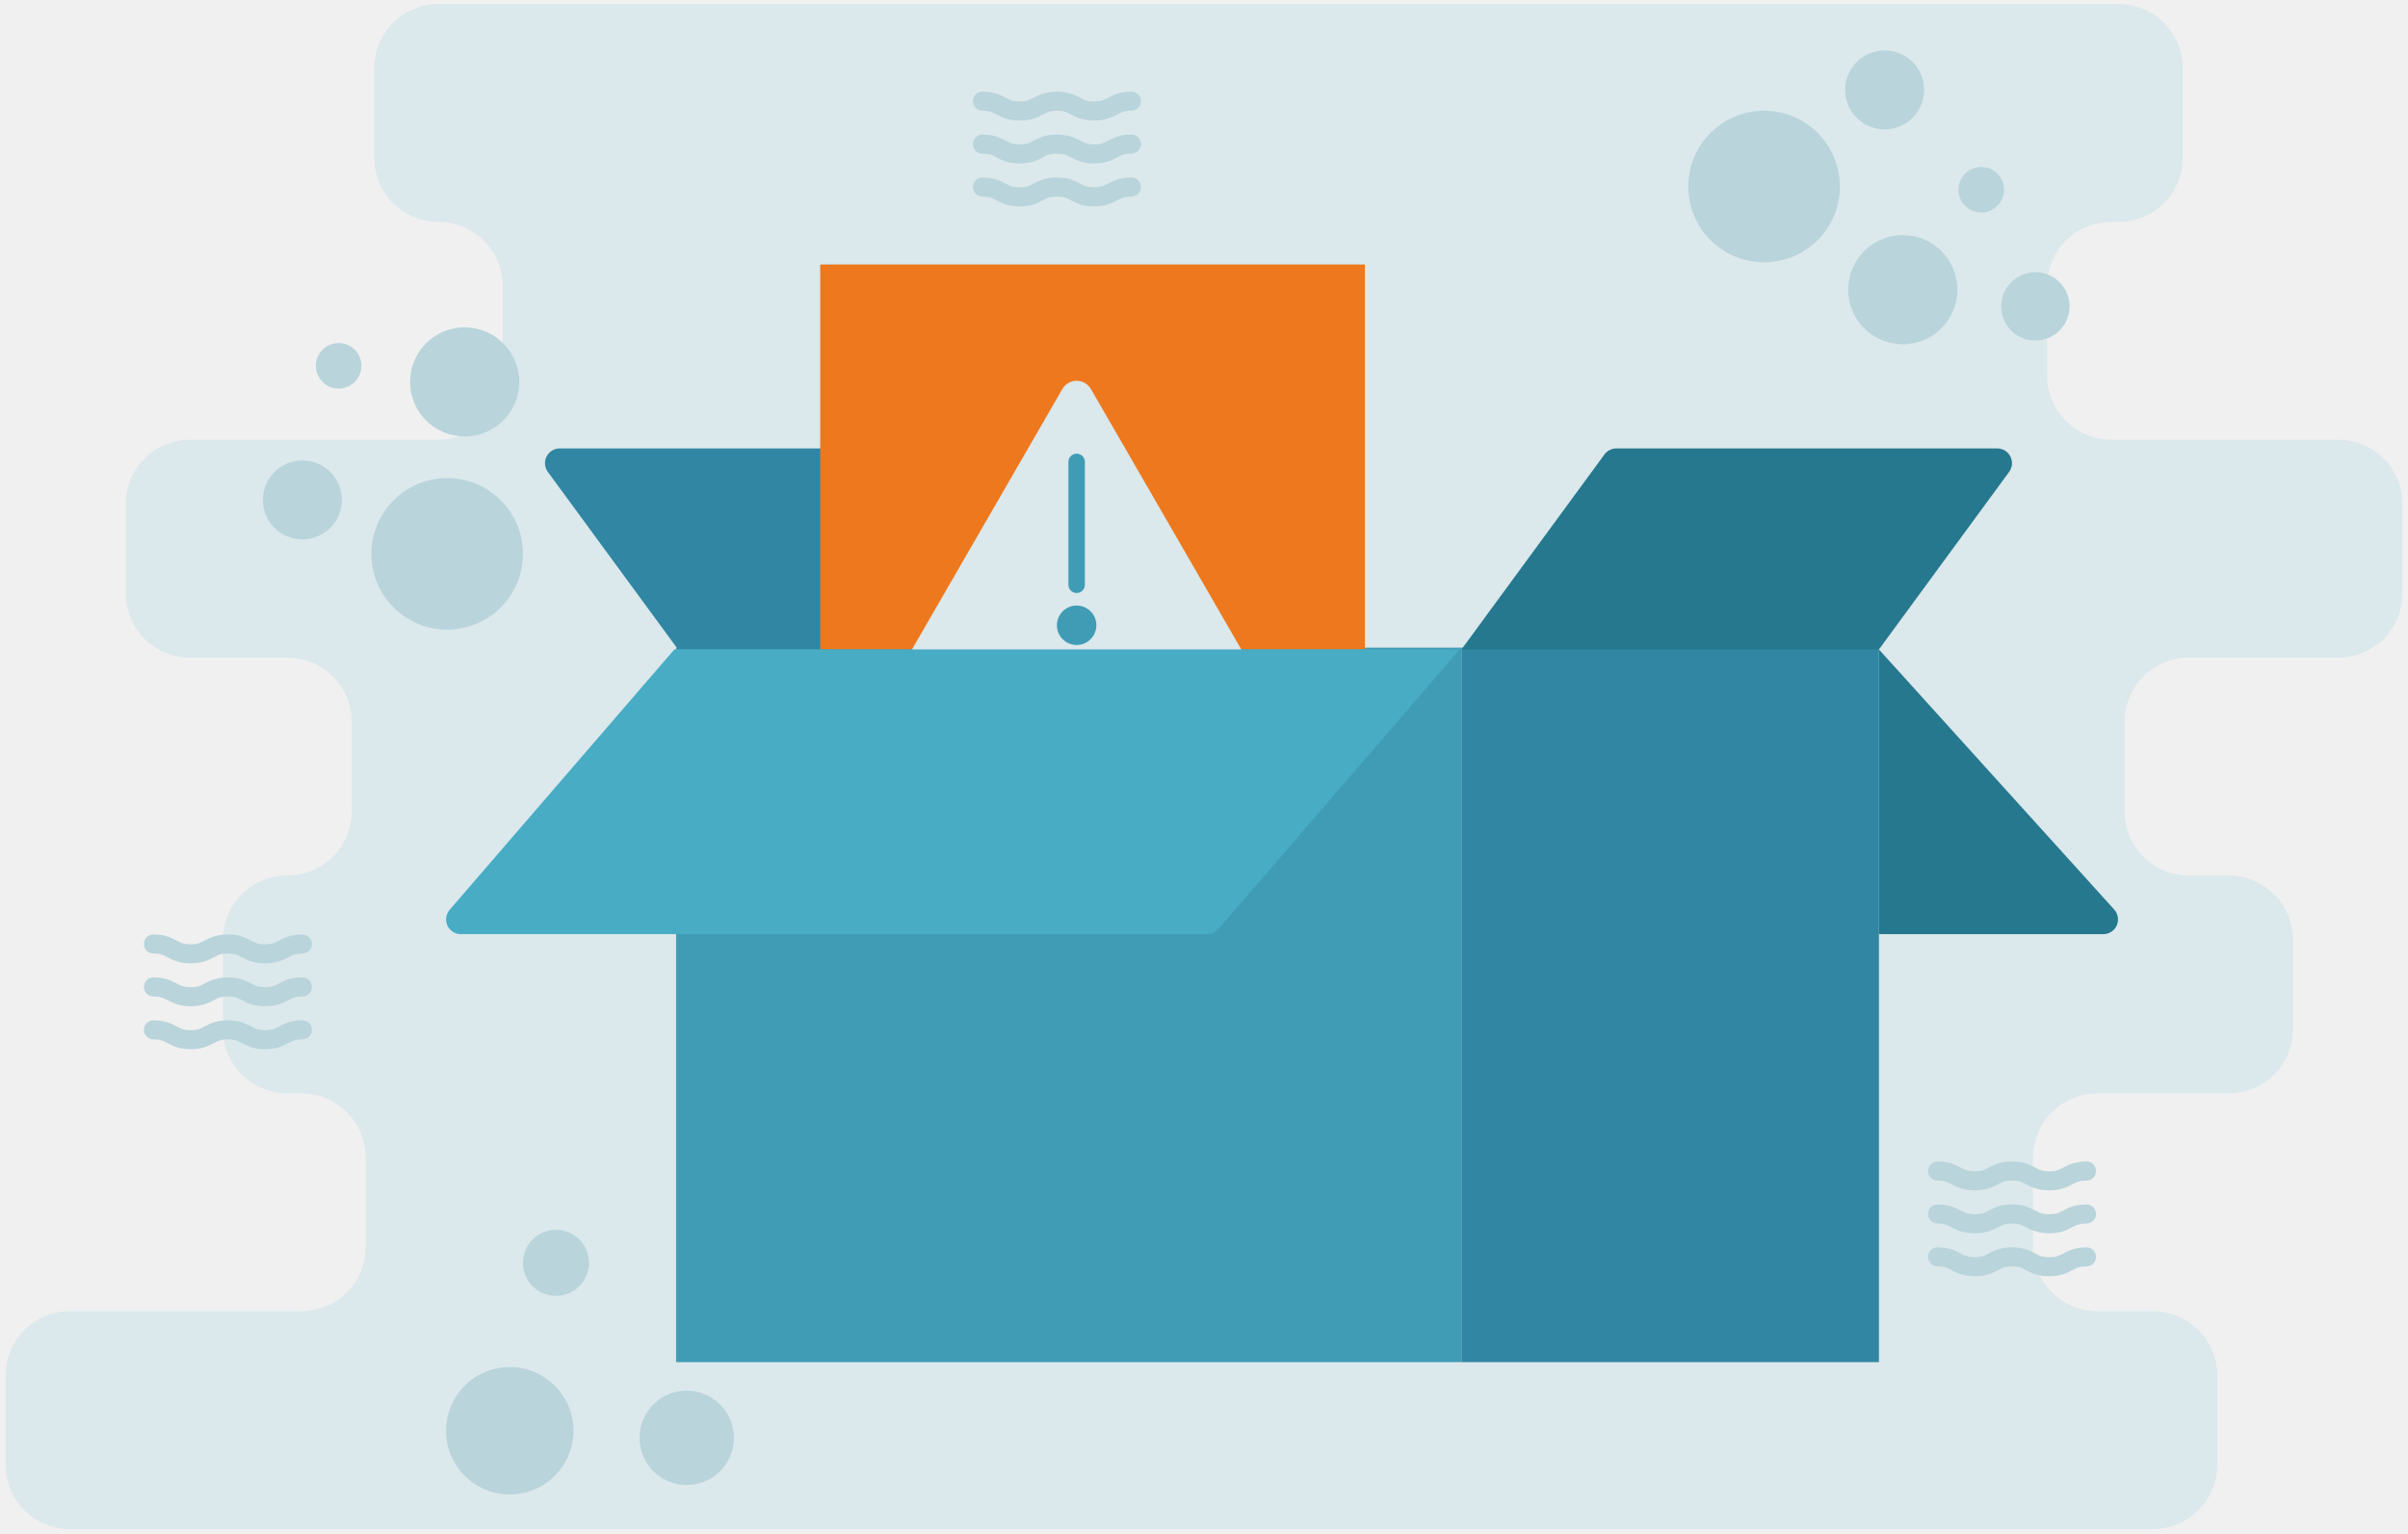
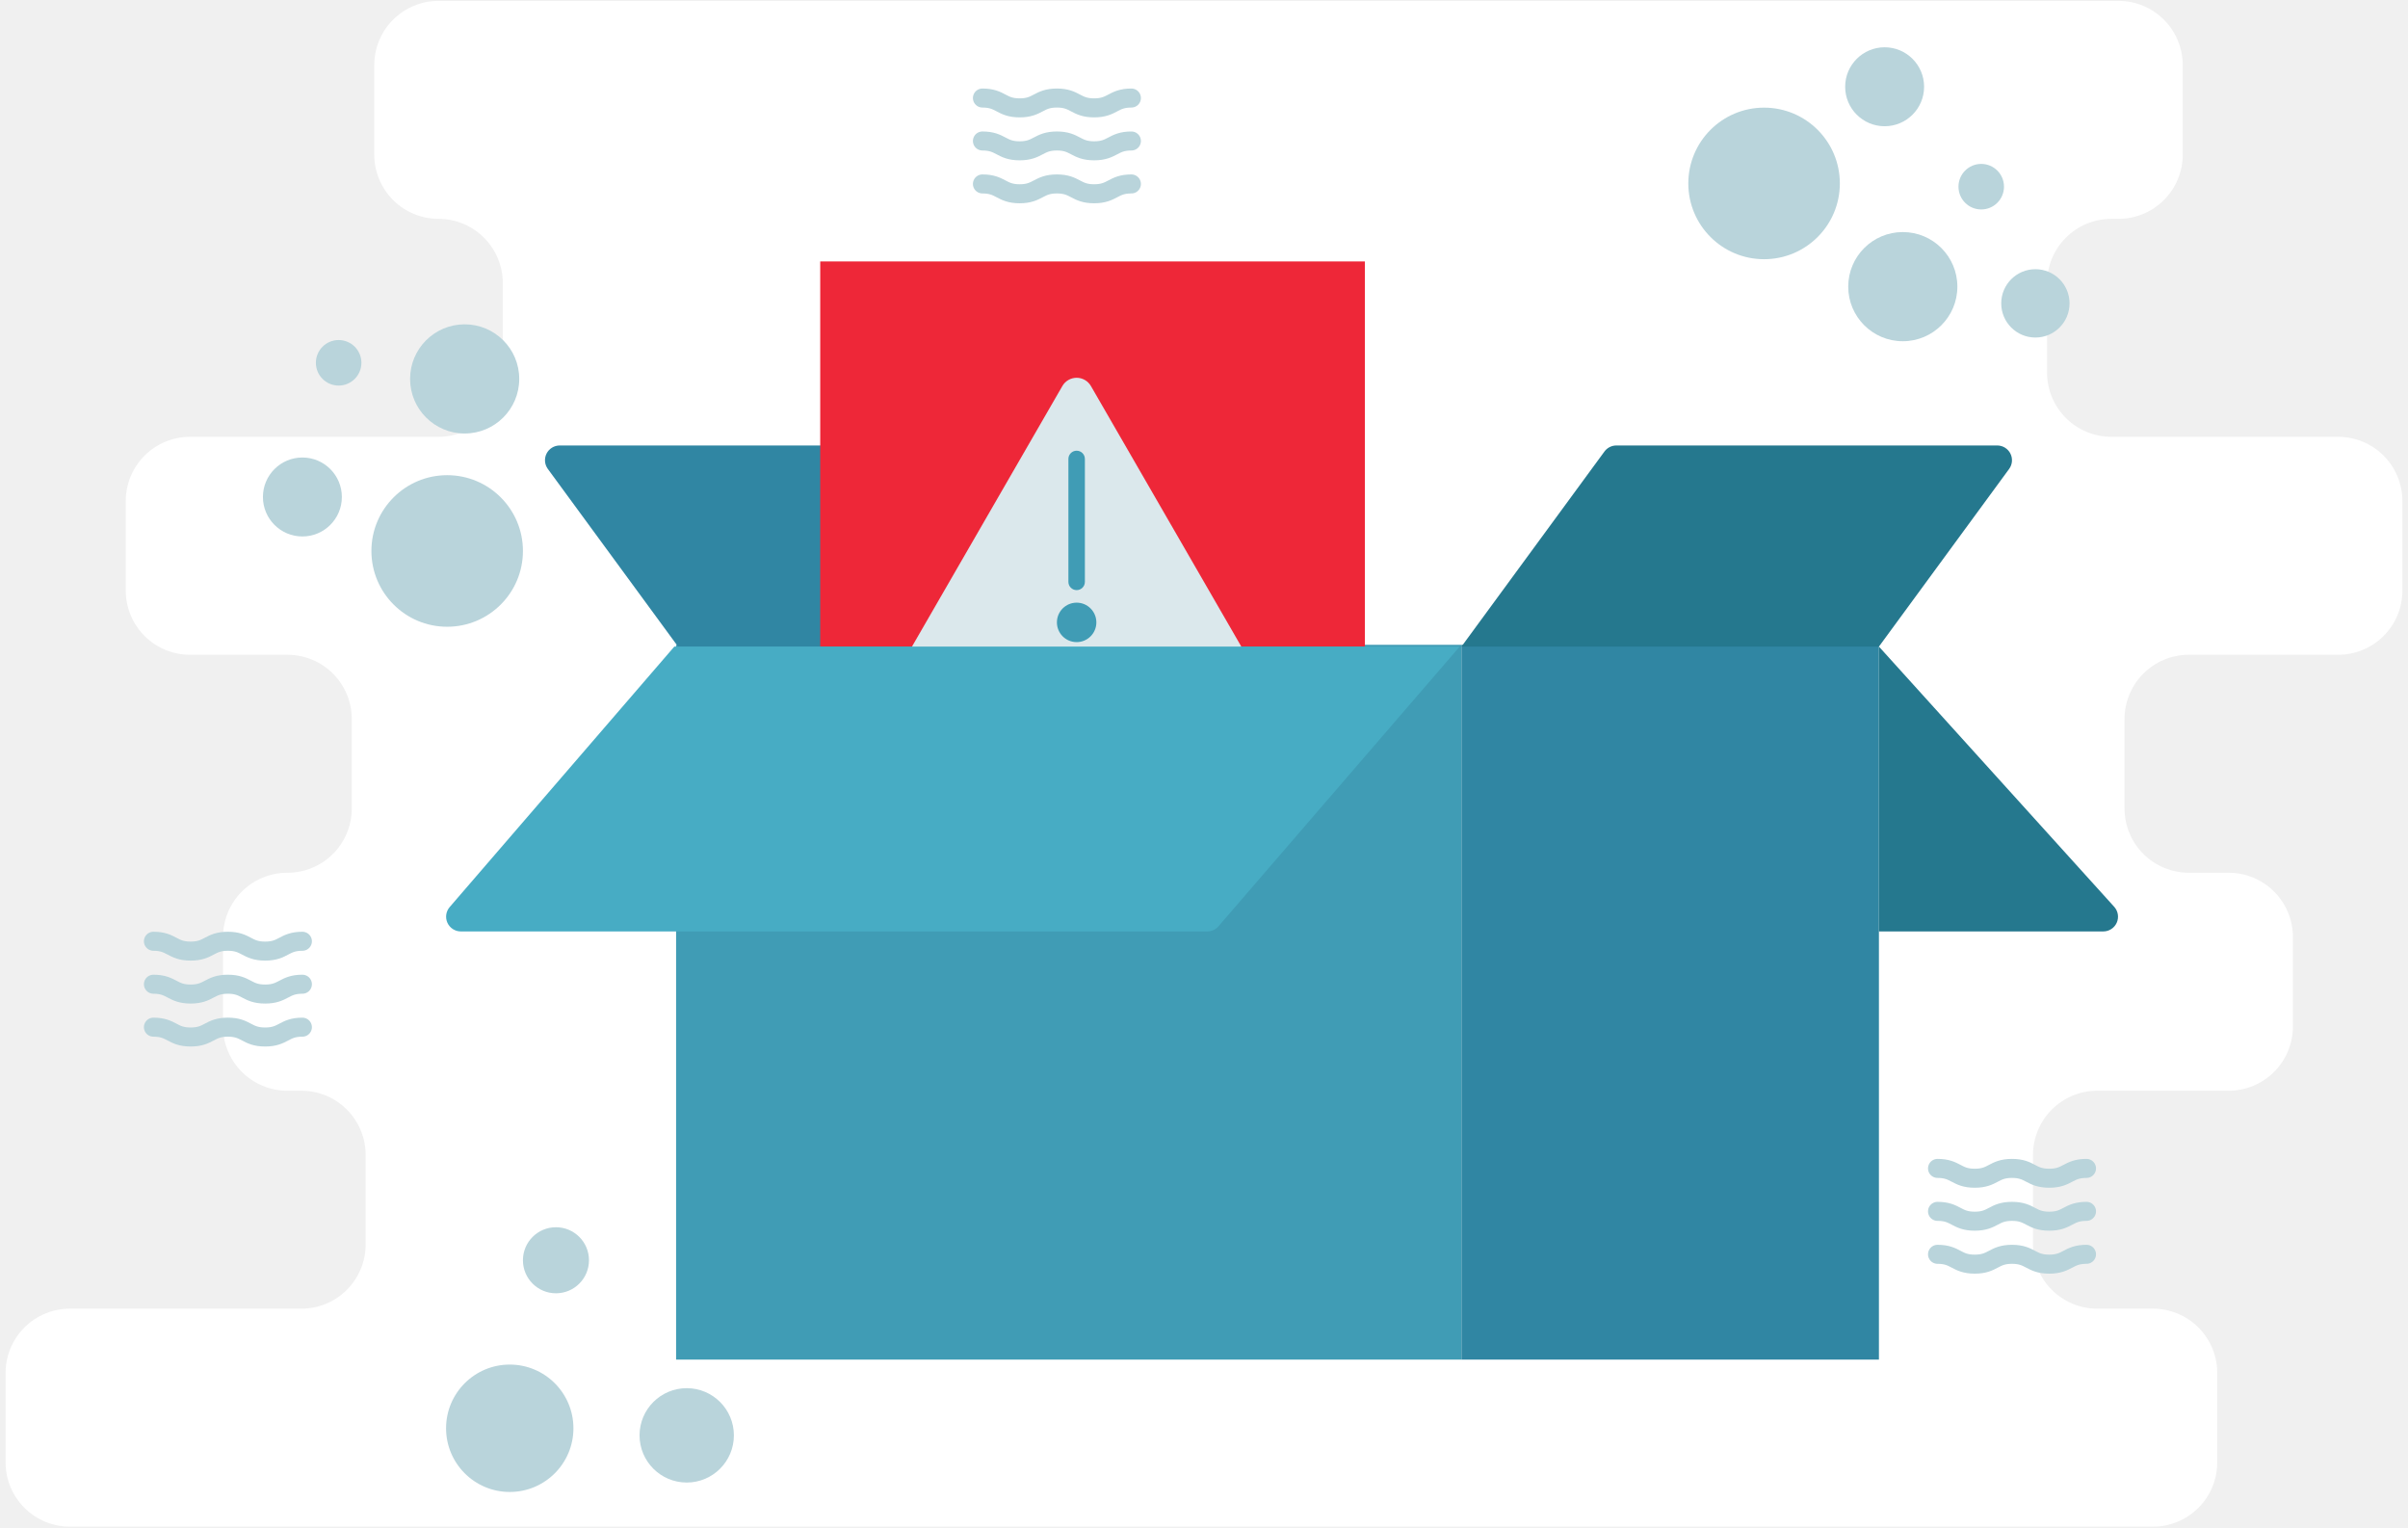
- <svg xmlns="http://www.w3.org/2000/svg" width="380" height="242" viewBox="0 0 380 242" fill="none">
-   <path d="M379.12 93.664V79.559C379.12 76.869 378.051 74.29 376.149 72.388C374.247 70.486 371.668 69.417 368.978 69.417H333.182C331.85 69.417 330.531 69.155 329.301 68.645C328.07 68.136 326.952 67.389 326.01 66.447C325.069 65.505 324.322 64.387 323.812 63.157C323.302 61.926 323.04 60.608 323.04 59.276V45.171C323.04 43.839 323.302 42.52 323.812 41.29C324.322 40.059 325.069 38.941 326.01 37.999C326.952 37.058 328.07 36.311 329.301 35.801C330.531 35.291 331.85 35.029 333.182 35.029H334.312C337.002 35.029 339.581 33.961 341.483 32.059C343.385 30.157 344.454 27.577 344.454 24.887V10.782C344.454 8.093 343.385 5.513 341.483 3.611C339.581 1.709 337.002 0.641 334.312 0.641H69.202C66.513 0.641 63.933 1.709 62.031 3.611C60.129 5.513 59.061 8.093 59.061 10.782V24.887C59.061 27.577 60.129 30.157 62.031 32.059C63.933 33.961 66.513 35.029 69.202 35.029C71.892 35.029 74.472 36.097 76.373 37.999C78.275 39.901 79.344 42.481 79.344 45.171V59.276C79.344 61.965 78.275 64.545 76.373 66.447C74.472 68.349 71.892 69.417 69.202 69.417H29.984C27.294 69.417 24.715 70.486 22.813 72.388C20.911 74.29 19.842 76.869 19.842 79.559V93.664C19.842 96.354 20.911 98.933 22.813 100.835C24.715 102.737 27.294 103.806 29.984 103.806H45.373C46.704 103.806 48.023 104.068 49.254 104.578C50.484 105.087 51.602 105.834 52.544 106.776C53.485 107.718 54.233 108.836 54.742 110.066C55.252 111.297 55.514 112.616 55.514 113.947V128.053C55.514 129.384 55.252 130.703 54.742 131.934C54.233 133.164 53.485 134.282 52.544 135.224C51.602 136.166 50.484 136.913 49.254 137.422C48.023 137.932 46.704 138.194 45.373 138.194H45.335C42.646 138.194 40.066 139.263 38.164 141.165C36.262 143.067 35.194 145.646 35.194 148.336V162.441C35.194 163.773 35.456 165.091 35.966 166.322C36.475 167.552 37.222 168.67 38.164 169.612C39.106 170.554 40.224 171.301 41.454 171.811C42.685 172.32 44.004 172.582 45.335 172.582H47.562C50.252 172.582 52.831 173.651 54.733 175.553C56.635 177.455 57.703 180.034 57.703 182.724V196.829C57.703 199.519 56.635 202.099 54.733 204.001C52.831 205.902 50.252 206.971 47.562 206.971H11.022C8.332 206.971 5.753 208.039 3.851 209.941C1.949 211.843 0.88 214.423 0.88 217.113V231.218C0.88 233.907 1.949 236.487 3.851 238.389C5.753 240.291 8.332 241.359 11.022 241.359H339.757C342.446 241.359 345.026 240.291 346.928 238.389C348.83 236.487 349.898 233.907 349.898 231.218V217.113C349.898 214.423 348.83 211.843 346.928 209.941C345.026 208.039 342.446 206.971 339.757 206.971H330.963C328.274 206.971 325.694 205.902 323.792 204.001C321.89 202.099 320.822 199.519 320.822 196.829V182.724C320.822 180.034 321.89 177.455 323.792 175.553C325.694 173.651 328.274 172.582 330.963 172.582H351.697C353.029 172.582 354.348 172.32 355.578 171.811C356.809 171.301 357.927 170.554 358.868 169.612C359.81 168.67 360.557 167.552 361.067 166.322C361.576 165.091 361.839 163.773 361.839 162.441V148.336C361.839 145.646 360.77 143.066 358.868 141.165C356.966 139.263 354.387 138.194 351.697 138.194H345.407C344.076 138.194 342.757 137.932 341.526 137.422C340.296 136.913 339.178 136.166 338.236 135.224C337.294 134.282 336.547 133.164 336.038 131.934C335.528 130.703 335.266 129.384 335.266 128.053V113.947C335.266 112.616 335.528 111.297 336.038 110.066C336.547 108.836 337.294 107.718 338.236 106.776C339.178 105.834 340.296 105.087 341.526 104.578C342.757 104.068 344.076 103.806 345.407 103.806H368.978C371.668 103.806 374.247 102.737 376.149 100.835C378.051 98.933 379.12 96.354 379.12 93.664Z" fill="#DBE8EC" />
-   <path d="M230.631 102.233H106.694V215.005H230.631V102.233Z" fill="#409CB5" />
-   <path d="M296.508 102.233H230.631V215.005H296.508V102.233Z" fill="#3086A3" />
-   <path d="M296.508 102.513H230.631L253.195 71.735C253.411 71.44 253.694 71.201 254.02 71.035C254.346 70.87 254.706 70.784 255.071 70.784H315.179C315.609 70.784 316.031 70.903 316.397 71.128C316.763 71.353 317.06 71.675 317.254 72.059C317.449 72.442 317.533 72.872 317.498 73.3C317.463 73.729 317.31 74.139 317.055 74.486L296.508 102.513Z" fill="#25788E" />
-   <path d="M107 102.513H172.877L150.312 71.735C150.096 71.44 149.814 71.201 149.488 71.035C149.162 70.87 148.802 70.784 148.436 70.784H88.328C87.898 70.784 87.477 70.903 87.111 71.128C86.744 71.353 86.448 71.675 86.253 72.059C86.059 72.442 85.975 72.872 86.01 73.3C86.045 73.729 86.198 74.139 86.452 74.486L107 102.513Z" fill="#3086A3" />
-   <path d="M333.673 143.608L296.508 102.513V147.454H331.912C332.358 147.454 332.794 147.326 333.169 147.085C333.543 146.845 333.841 146.501 334.027 146.096C334.212 145.691 334.278 145.242 334.215 144.801C334.152 144.36 333.964 143.946 333.673 143.608Z" fill="#25788E" />
-   <path d="M215.391 41.749H129.437V102.513H215.391V41.749Z" fill="#EE781D" />
-   <path d="M169.902 106.264H146.254C145.798 106.264 145.349 106.144 144.954 105.915C144.559 105.687 144.23 105.359 144.002 104.963C143.774 104.568 143.654 104.12 143.654 103.663C143.654 103.207 143.774 102.758 144.002 102.363L155.826 81.883L167.65 61.404C167.878 61.008 168.206 60.68 168.602 60.452C168.997 60.224 169.445 60.103 169.902 60.103C170.358 60.103 170.807 60.224 171.202 60.452C171.597 60.68 171.926 61.008 172.154 61.404L183.978 81.883L195.802 102.363C196.03 102.758 196.15 103.207 196.15 103.663C196.15 104.12 196.03 104.568 195.802 104.963C195.573 105.359 195.245 105.687 194.85 105.915C194.454 106.144 194.006 106.264 193.549 106.264H169.902Z" fill="#DBE8EC" />
-   <path d="M171.203 72.909C171.203 72.191 170.62 71.608 169.902 71.608C169.183 71.608 168.601 72.191 168.601 72.909V92.303C168.601 93.022 169.183 93.604 169.902 93.604C170.62 93.604 171.203 93.022 171.203 92.303V72.909Z" fill="#409CB5" />
-   <path d="M172.999 99.003C173.168 97.292 171.919 95.768 170.208 95.599C168.498 95.43 166.974 96.679 166.804 98.389C166.635 100.1 167.884 101.624 169.595 101.794C171.306 101.963 172.83 100.714 172.999 99.003Z" fill="#409CB5" />
-   <path d="M190.517 147.454H72.724C72.279 147.454 71.843 147.326 71.468 147.085C71.093 146.845 70.795 146.502 70.609 146.096C70.424 145.691 70.358 145.242 70.421 144.801C70.484 144.36 70.672 143.946 70.963 143.608L106.415 102.513H230.352L192.279 146.647C192.06 146.9 191.79 147.103 191.486 147.243C191.182 147.382 190.852 147.454 190.517 147.454Z" fill="#47ACC4" />
-   <path d="M305.755 184.841C308.693 184.841 308.693 186.392 311.632 186.392C314.569 186.392 314.569 184.841 317.507 184.841C320.446 184.841 320.446 186.392 323.386 186.392C326.325 186.392 326.325 184.841 329.265 184.841" stroke="#B9D4DB" stroke-width="3" stroke-miterlimit="10" stroke-linecap="round" />
-   <path d="M305.755 191.617C308.693 191.617 308.693 193.168 311.632 193.168C314.569 193.168 314.569 191.617 317.507 191.617C320.446 191.617 320.446 193.168 323.386 193.168C326.325 193.168 326.325 191.617 329.265 191.617" stroke="#B9D4DB" stroke-width="3" stroke-miterlimit="10" stroke-linecap="round" />
-   <path d="M305.755 198.394C308.693 198.394 308.693 199.944 311.632 199.944C314.569 199.944 314.569 198.394 317.507 198.394C320.446 198.394 320.446 199.944 323.386 199.944C326.325 199.944 326.325 198.394 329.265 198.394" stroke="#B9D4DB" stroke-width="3" stroke-miterlimit="10" stroke-linecap="round" />
-   <path d="M24.21 149.005C27.148 149.005 27.148 150.556 30.087 150.556C33.024 150.556 33.024 149.005 35.962 149.005C38.901 149.005 38.901 150.556 41.841 150.556C44.781 150.556 44.781 149.005 47.72 149.005" stroke="#B9D4DB" stroke-width="3" stroke-miterlimit="10" stroke-linecap="round" />
-   <path d="M24.21 155.781C27.148 155.781 27.148 157.332 30.087 157.332C33.024 157.332 33.024 155.781 35.962 155.781C38.901 155.781 38.901 157.332 41.841 157.332C44.781 157.332 44.781 155.781 47.72 155.781" stroke="#B9D4DB" stroke-width="3" stroke-miterlimit="10" stroke-linecap="round" />
-   <path d="M24.21 162.557C27.148 162.557 27.148 164.108 30.087 164.108C33.024 164.108 33.024 162.557 35.962 162.557C38.901 162.557 38.901 164.108 41.841 164.108C44.781 164.108 44.781 162.557 47.72 162.557" stroke="#B9D4DB" stroke-width="3" stroke-miterlimit="10" stroke-linecap="round" />
-   <path d="M155.034 15.969C157.973 15.969 157.973 17.52 160.911 17.52C163.849 17.52 163.849 15.969 166.786 15.969C169.726 15.969 169.726 17.52 172.665 17.52C175.605 17.52 175.605 15.969 178.544 15.969" stroke="#B9D4DB" stroke-width="3" stroke-miterlimit="10" stroke-linecap="round" />
-   <path d="M155.034 22.745C157.973 22.745 157.973 24.296 160.911 24.296C163.849 24.296 163.849 22.745 166.786 22.745C169.726 22.745 169.726 24.296 172.665 24.296C175.605 24.296 175.605 22.745 178.544 22.745" stroke="#B9D4DB" stroke-width="3" stroke-miterlimit="10" stroke-linecap="round" />
-   <path d="M155.034 29.521C157.973 29.521 157.973 31.072 160.911 31.072C163.849 31.072 163.849 29.521 166.786 29.521C169.726 29.521 169.726 31.072 172.665 31.072C175.605 31.072 175.605 29.521 178.544 29.521" stroke="#B9D4DB" stroke-width="3" stroke-miterlimit="10" stroke-linecap="round" />
-   <path d="M80.442 235.889C85.992 235.889 90.491 231.389 90.491 225.84C90.491 220.29 85.992 215.791 80.442 215.791C74.892 215.791 70.393 220.29 70.393 225.84C70.393 231.389 74.892 235.889 80.442 235.889Z" fill="#B9D4DB" />
-   <path d="M87.734 204.543C90.612 204.543 92.945 202.21 92.945 199.333C92.945 196.455 90.612 194.122 87.734 194.122C84.856 194.122 82.523 196.455 82.523 199.333C82.523 202.21 84.856 204.543 87.734 204.543Z" fill="#B9D4DB" />
-   <path d="M108.37 234.4C112.481 234.4 115.813 231.067 115.813 226.956C115.813 222.845 112.481 219.513 108.37 219.513C104.259 219.513 100.926 222.845 100.926 226.956C100.926 231.067 104.259 234.4 108.37 234.4Z" fill="#B9D4DB" />
-   <path d="M70.567 99.383C77.17 99.383 82.523 94.03 82.523 87.427C82.523 80.823 77.17 75.47 70.567 75.47C63.964 75.47 58.611 80.823 58.611 87.427C58.611 94.03 63.964 99.383 70.567 99.383Z" fill="#B9D4DB" />
-   <path d="M47.72 85.138C51.16 85.138 53.948 82.35 53.948 78.91C53.948 75.471 51.16 72.683 47.72 72.683C44.281 72.683 41.492 75.471 41.492 78.91C41.492 82.35 44.281 85.138 47.72 85.138Z" fill="#B9D4DB" />
-   <path d="M53.44 61.333C55.425 61.333 57.033 59.724 57.033 57.74C57.033 55.756 55.425 54.148 53.44 54.148C51.456 54.148 49.848 55.756 49.848 57.74C49.848 59.724 51.456 61.333 53.44 61.333Z" fill="#B9D4DB" />
-   <path d="M73.327 68.894C78.083 68.894 81.939 65.038 81.939 60.282C81.939 55.526 78.083 51.67 73.327 51.67C68.571 51.67 64.715 55.526 64.715 60.282C64.715 65.038 68.571 68.894 73.327 68.894Z" fill="#B9D4DB" />
-   <path d="M278.384 41.397C284.988 41.397 290.341 36.044 290.341 29.44C290.341 22.837 284.988 17.484 278.384 17.484C271.781 17.484 266.428 22.837 266.428 29.44C266.428 36.044 271.781 41.397 278.384 41.397Z" fill="#B9D4DB" />
-   <path d="M297.409 20.418C300.848 20.418 303.636 17.629 303.636 14.19C303.636 10.75 300.848 7.962 297.409 7.962C293.969 7.962 291.181 10.75 291.181 14.19C291.181 17.629 293.969 20.418 297.409 20.418Z" fill="#B9D4DB" />
-   <path d="M321.199 53.755C324.176 53.755 326.589 51.341 326.589 48.364C326.589 45.387 324.176 42.974 321.199 42.974C318.222 42.974 315.809 45.387 315.809 48.364C315.809 51.341 318.222 53.755 321.199 53.755Z" fill="#B9D4DB" />
-   <path d="M312.653 33.547C314.637 33.547 316.245 31.938 316.245 29.954C316.245 27.97 314.637 26.362 312.653 26.362C310.669 26.362 309.06 27.97 309.06 29.954C309.06 31.938 310.669 33.547 312.653 33.547Z" fill="#B9D4DB" />
-   <path d="M300.275 54.337C305.032 54.337 308.887 50.482 308.887 45.726C308.887 40.969 305.032 37.114 300.275 37.114C295.519 37.114 291.664 40.969 291.664 45.726C291.664 50.482 295.519 54.337 300.275 54.337Z" fill="#B9D4DB" />
+ <svg xmlns="http://www.w3.org/2000/svg" width="380" height="241" viewBox="0 0 380 241" fill="none">
+   <path d="M379.12 93.163V79.058C379.12 76.368 378.051 73.788 376.149 71.886C374.247 69.984 371.668 68.916 368.978 68.916H333.182C331.85 68.916 330.531 68.654 329.301 68.144C328.07 67.634 326.952 66.887 326.01 65.945C325.069 65.004 324.322 63.886 323.812 62.655C323.302 61.425 323.04 60.106 323.04 58.774V44.669C323.04 43.337 323.302 42.019 323.812 40.788C324.322 39.558 325.069 38.44 326.01 37.498C326.952 36.556 328.07 35.809 329.301 35.3C330.531 34.79 331.85 34.528 333.182 34.528H334.312C337.002 34.528 339.581 33.459 341.483 31.557C343.385 29.655 344.454 27.076 344.454 24.386V10.281C344.454 7.591 343.385 5.011 341.483 3.11C339.581 1.208 337.002 0.139 334.312 0.139H69.202C66.513 0.139 63.933 1.208 62.031 3.11C60.129 5.011 59.061 7.591 59.061 10.281V24.386C59.061 27.076 60.129 29.655 62.031 31.557C63.933 33.459 66.513 34.528 69.202 34.528C71.892 34.528 74.472 35.596 76.373 37.498C78.275 39.4 79.344 41.979 79.344 44.669V58.774C79.344 61.464 78.275 64.044 76.373 65.945C74.472 67.847 71.892 68.916 69.202 68.916H29.984C27.294 68.916 24.715 69.984 22.813 71.886C20.911 73.788 19.842 76.368 19.842 79.058V93.163C19.842 95.852 20.911 98.432 22.813 100.334C24.715 102.236 27.294 103.304 29.984 103.304H45.373C46.704 103.304 48.023 103.567 49.254 104.076C50.484 104.586 51.602 105.333 52.544 106.275C53.485 107.216 54.233 108.334 54.742 109.565C55.252 110.795 55.514 112.114 55.514 113.446V127.551C55.514 128.883 55.252 130.202 54.742 131.432C54.233 132.663 53.485 133.781 52.544 134.722C51.602 135.664 50.484 136.411 49.254 136.921C48.023 137.43 46.704 137.693 45.373 137.693H45.335C42.646 137.693 40.066 138.761 38.164 140.663C36.262 142.565 35.194 145.145 35.194 147.834V161.939C35.194 163.271 35.456 164.59 35.966 165.82C36.475 167.051 37.222 168.169 38.164 169.111C39.106 170.052 40.224 170.799 41.454 171.309C42.685 171.819 44.004 172.081 45.335 172.081H47.562C50.252 172.081 52.831 173.15 54.733 175.051C56.635 176.953 57.703 179.533 57.703 182.223V196.328C57.703 199.018 56.635 201.597 54.733 203.499C52.831 205.401 50.252 206.469 47.562 206.469H11.022C8.332 206.469 5.753 207.538 3.851 209.44C1.949 211.342 0.88 213.921 0.88 216.611V230.716C0.88 233.406 1.949 235.985 3.851 237.887C5.753 239.789 8.332 240.858 11.022 240.858H339.757C342.446 240.858 345.026 239.789 346.928 237.887C348.83 235.985 349.898 233.406 349.898 230.716V216.611C349.898 213.921 348.83 211.342 346.928 209.44C345.026 207.538 342.446 206.469 339.757 206.469H330.963C328.274 206.469 325.694 205.401 323.792 203.499C321.89 201.597 320.822 199.018 320.822 196.328V182.223C320.822 179.533 321.89 176.953 323.792 175.051C325.694 173.15 328.274 172.081 330.963 172.081H351.697C353.029 172.081 354.348 171.819 355.578 171.309C356.809 170.799 357.926 170.052 358.868 169.111C359.81 168.169 360.557 167.051 361.067 165.82C361.576 164.59 361.839 163.271 361.839 161.939V147.834C361.839 145.145 360.77 142.565 358.868 140.663C356.966 138.761 354.387 137.693 351.697 137.693H345.407C344.076 137.693 342.757 137.43 341.526 136.921C340.296 136.411 339.178 135.664 338.236 134.722C337.294 133.781 336.547 132.663 336.038 131.432C335.528 130.202 335.266 128.883 335.266 127.551V113.446C335.266 112.114 335.528 110.795 336.038 109.565C336.547 108.334 337.294 107.216 338.236 106.275C339.178 105.333 340.296 104.586 341.526 104.076C342.757 103.567 344.076 103.304 345.407 103.304H368.978C371.668 103.304 374.247 102.236 376.149 100.334C378.051 98.432 379.12 95.852 379.12 93.163Z" fill="white" />
+   <path d="M230.631 101.732H106.694V214.504H230.631V101.732Z" fill="#409CB5" />
+   <path d="M296.508 101.732H230.631V214.504H296.508V101.732Z" fill="#3086A3" />
+   <path d="M296.508 102.011H230.631L253.195 71.233C253.411 70.939 253.694 70.699 254.02 70.534C254.346 70.368 254.706 70.282 255.071 70.282H315.179C315.609 70.282 316.031 70.402 316.397 70.627C316.763 70.852 317.06 71.174 317.254 71.557C317.449 71.94 317.533 72.37 317.498 72.799C317.463 73.227 317.31 73.637 317.055 73.984L296.508 102.011Z" fill="#25788E" />
+   <path d="M107 102.011H172.877L150.312 71.233C150.096 70.939 149.814 70.699 149.488 70.534C149.162 70.368 148.802 70.282 148.436 70.282H88.328C87.898 70.282 87.477 70.402 87.111 70.627C86.744 70.852 86.448 71.174 86.253 71.557C86.059 71.94 85.975 72.37 86.01 72.799C86.045 73.227 86.198 73.637 86.452 73.984L107 102.011Z" fill="#3086A3" />
+   <path d="M333.673 143.107L296.508 102.011V146.952H331.912C332.358 146.952 332.794 146.824 333.169 146.584C333.543 146.343 333.841 146 334.027 145.595C334.212 145.19 334.278 144.74 334.215 144.299C334.152 143.858 333.964 143.444 333.673 143.107Z" fill="#25788E" />
+   <path d="M215.391 41.247H129.437V102.011H215.391V41.247Z" fill="#EE2738" />
+   <path d="M169.902 105.762H146.254C145.798 105.762 145.349 105.642 144.954 105.414C144.559 105.186 144.23 104.858 144.002 104.462C143.774 104.067 143.654 103.618 143.654 103.162C143.654 102.705 143.774 102.257 144.002 101.862L155.826 81.382L167.65 60.903C167.878 60.507 168.206 60.179 168.602 59.951C168.997 59.722 169.445 59.602 169.902 59.602C170.358 59.602 170.807 59.722 171.202 59.951C171.597 60.179 171.926 60.507 172.154 60.903L183.978 81.382L195.802 101.862C196.03 102.257 196.15 102.705 196.15 103.162C196.15 103.618 196.03 104.067 195.802 104.462C195.573 104.858 195.245 105.186 194.85 105.414C194.454 105.642 194.006 105.762 193.549 105.762H169.902Z" fill="#DBE8EC" />
+   <path d="M171.203 72.408C171.203 71.69 170.62 71.107 169.902 71.107C169.183 71.107 168.601 71.69 168.601 72.408V91.802C168.601 92.521 169.183 93.103 169.902 93.103C170.62 93.103 171.203 92.521 171.203 91.802V72.408Z" fill="#409CB5" />
+   <path d="M172.999 98.501C173.168 96.791 171.919 95.267 170.208 95.097C168.498 94.928 166.974 96.177 166.804 97.888C166.635 99.598 167.884 101.122 169.595 101.292C171.306 101.461 172.83 100.212 172.999 98.501Z" fill="#409CB5" />
+   <path d="M190.517 146.952H72.724C72.279 146.952 71.843 146.825 71.468 146.584C71.093 146.343 70.795 146 70.609 145.595C70.424 145.19 70.358 144.74 70.421 144.299C70.484 143.858 70.672 143.444 70.963 143.107L106.415 102.011H230.352L192.279 146.146C192.06 146.399 191.79 146.602 191.486 146.741C191.182 146.88 190.852 146.952 190.517 146.952Z" fill="#47ACC4" />
+   <path d="M305.755 184.339C308.693 184.339 308.693 185.89 311.632 185.89C314.569 185.89 314.569 184.339 317.507 184.339C320.446 184.339 320.446 185.89 323.386 185.89C326.325 185.89 326.325 184.339 329.265 184.339" stroke="#B9D4DB" stroke-width="3" stroke-miterlimit="10" stroke-linecap="round" />
+   <path d="M305.755 191.115C308.693 191.115 308.693 192.666 311.632 192.666C314.569 192.666 314.569 191.115 317.507 191.115C320.446 191.115 320.446 192.666 323.386 192.666C326.325 192.666 326.325 191.115 329.265 191.115" stroke="#B9D4DB" stroke-width="3" stroke-miterlimit="10" stroke-linecap="round" />
+   <path d="M305.755 197.892C308.693 197.892 308.693 199.443 311.632 199.443C314.569 199.443 314.569 197.892 317.507 197.892C320.446 197.892 320.446 199.443 323.386 199.443C326.325 199.443 326.325 197.892 329.265 197.892" stroke="#B9D4DB" stroke-width="3" stroke-miterlimit="10" stroke-linecap="round" />
+   <path d="M24.21 148.503C27.148 148.503 27.148 150.054 30.087 150.054C33.024 150.054 33.024 148.503 35.962 148.503C38.901 148.503 38.901 150.054 41.841 150.054C44.781 150.054 44.781 148.503 47.72 148.503" stroke="#B9D4DB" stroke-width="3" stroke-miterlimit="10" stroke-linecap="round" />
+   <path d="M24.21 155.28C27.148 155.28 27.148 156.83 30.087 156.83C33.024 156.83 33.024 155.28 35.962 155.28C38.901 155.28 38.901 156.83 41.841 156.83C44.781 156.83 44.781 155.28 47.72 155.28" stroke="#B9D4DB" stroke-width="3" stroke-miterlimit="10" stroke-linecap="round" />
+   <path d="M24.21 162.056C27.148 162.056 27.148 163.607 30.087 163.607C33.024 163.607 33.024 162.056 35.962 162.056C38.901 162.056 38.901 163.607 41.841 163.607C44.781 163.607 44.781 162.056 47.72 162.056" stroke="#B9D4DB" stroke-width="3" stroke-miterlimit="10" stroke-linecap="round" />
+   <path d="M155.034 15.467C157.973 15.467 157.973 17.018 160.911 17.018C163.849 17.018 163.849 15.467 166.786 15.467C169.726 15.467 169.726 17.018 172.665 17.018C175.605 17.018 175.605 15.467 178.544 15.467" stroke="#B9D4DB" stroke-width="3" stroke-miterlimit="10" stroke-linecap="round" />
+   <path d="M155.034 22.244C157.973 22.244 157.973 23.794 160.911 23.794C163.849 23.794 163.849 22.244 166.786 22.244C169.726 22.244 169.726 23.794 172.665 23.794C175.605 23.794 175.605 22.244 178.544 22.244" stroke="#B9D4DB" stroke-width="3" stroke-miterlimit="10" stroke-linecap="round" />
+   <path d="M155.034 29.02C157.973 29.02 157.973 30.57 160.911 30.57C163.849 30.57 163.849 29.02 166.786 29.02C169.726 29.02 169.726 30.57 172.665 30.57C175.605 30.57 175.605 29.02 178.544 29.02" stroke="#B9D4DB" stroke-width="3" stroke-miterlimit="10" stroke-linecap="round" />
+   <path d="M80.442 235.387C85.992 235.387 90.491 230.888 90.491 225.338C90.491 219.788 85.992 215.289 80.442 215.289C74.892 215.289 70.393 219.788 70.393 225.338C70.393 230.888 74.892 235.387 80.442 235.387Z" fill="#B9D4DB" />
+   <path d="M87.734 204.042C90.612 204.042 92.945 201.709 92.945 198.831C92.945 195.953 90.612 193.621 87.734 193.621C84.856 193.621 82.523 195.953 82.523 198.831C82.523 201.709 84.856 204.042 87.734 204.042Z" fill="#B9D4DB" />
+   <path d="M108.37 233.899C112.481 233.899 115.813 230.566 115.813 226.455C115.813 222.344 112.481 219.011 108.37 219.011C104.259 219.011 100.926 222.344 100.926 226.455C100.926 230.566 104.259 233.899 108.37 233.899Z" fill="#B9D4DB" />
+   <path d="M70.567 98.882C77.17 98.882 82.523 93.529 82.523 86.925C82.523 80.322 77.17 74.969 70.567 74.969C63.964 74.969 58.611 80.322 58.611 86.925C58.611 93.529 63.964 98.882 70.567 98.882Z" fill="#B9D4DB" />
+   <path d="M47.72 84.637C51.16 84.637 53.948 81.849 53.948 78.409C53.948 74.97 51.16 72.181 47.72 72.181C44.281 72.181 41.492 74.97 41.492 78.409C41.492 81.849 44.281 84.637 47.72 84.637Z" fill="#B9D4DB" />
+   <path d="M53.44 60.831C55.424 60.831 57.033 59.223 57.033 57.239C57.033 55.255 55.424 53.647 53.44 53.647C51.456 53.647 49.848 55.255 49.848 57.239C49.848 59.223 51.456 60.831 53.44 60.831Z" fill="#B9D4DB" />
+   <path d="M73.327 68.393C78.083 68.393 81.939 64.537 81.939 59.781C81.939 55.025 78.083 51.169 73.327 51.169C68.571 51.169 64.715 55.025 64.715 59.781C64.715 64.537 68.571 68.393 73.327 68.393Z" fill="#B9D4DB" />
+   <path d="M278.384 40.895C284.988 40.895 290.341 35.542 290.341 28.939C290.341 22.335 284.988 16.982 278.384 16.982C271.781 16.982 266.428 22.335 266.428 28.939C266.428 35.542 271.781 40.895 278.384 40.895Z" fill="#B9D4DB" />
+   <path d="M297.409 19.916C300.848 19.916 303.636 17.128 303.636 13.688C303.636 10.248 300.848 7.46 297.409 7.46C293.969 7.46 291.181 10.248 291.181 13.688C291.181 17.128 293.969 19.916 297.409 19.916Z" fill="#B9D4DB" />
+   <path d="M321.199 53.253C324.176 53.253 326.59 50.84 326.59 47.863C326.59 44.886 324.176 42.473 321.199 42.473C318.222 42.473 315.809 44.886 315.809 47.863C315.809 50.84 318.222 53.253 321.199 53.253Z" fill="#B9D4DB" />
+   <path d="M312.653 33.045C314.637 33.045 316.245 31.437 316.245 29.453C316.245 27.469 314.637 25.86 312.653 25.86C310.669 25.86 309.061 27.469 309.061 29.453C309.061 31.437 310.669 33.045 312.653 33.045Z" fill="#B9D4DB" />
+   <path d="M300.275 53.836C305.032 53.836 308.887 49.98 308.887 45.224C308.887 40.468 305.032 36.612 300.275 36.612C295.519 36.612 291.664 40.468 291.664 45.224C291.664 49.98 295.519 53.836 300.275 53.836Z" fill="#B9D4DB" />
</svg>
